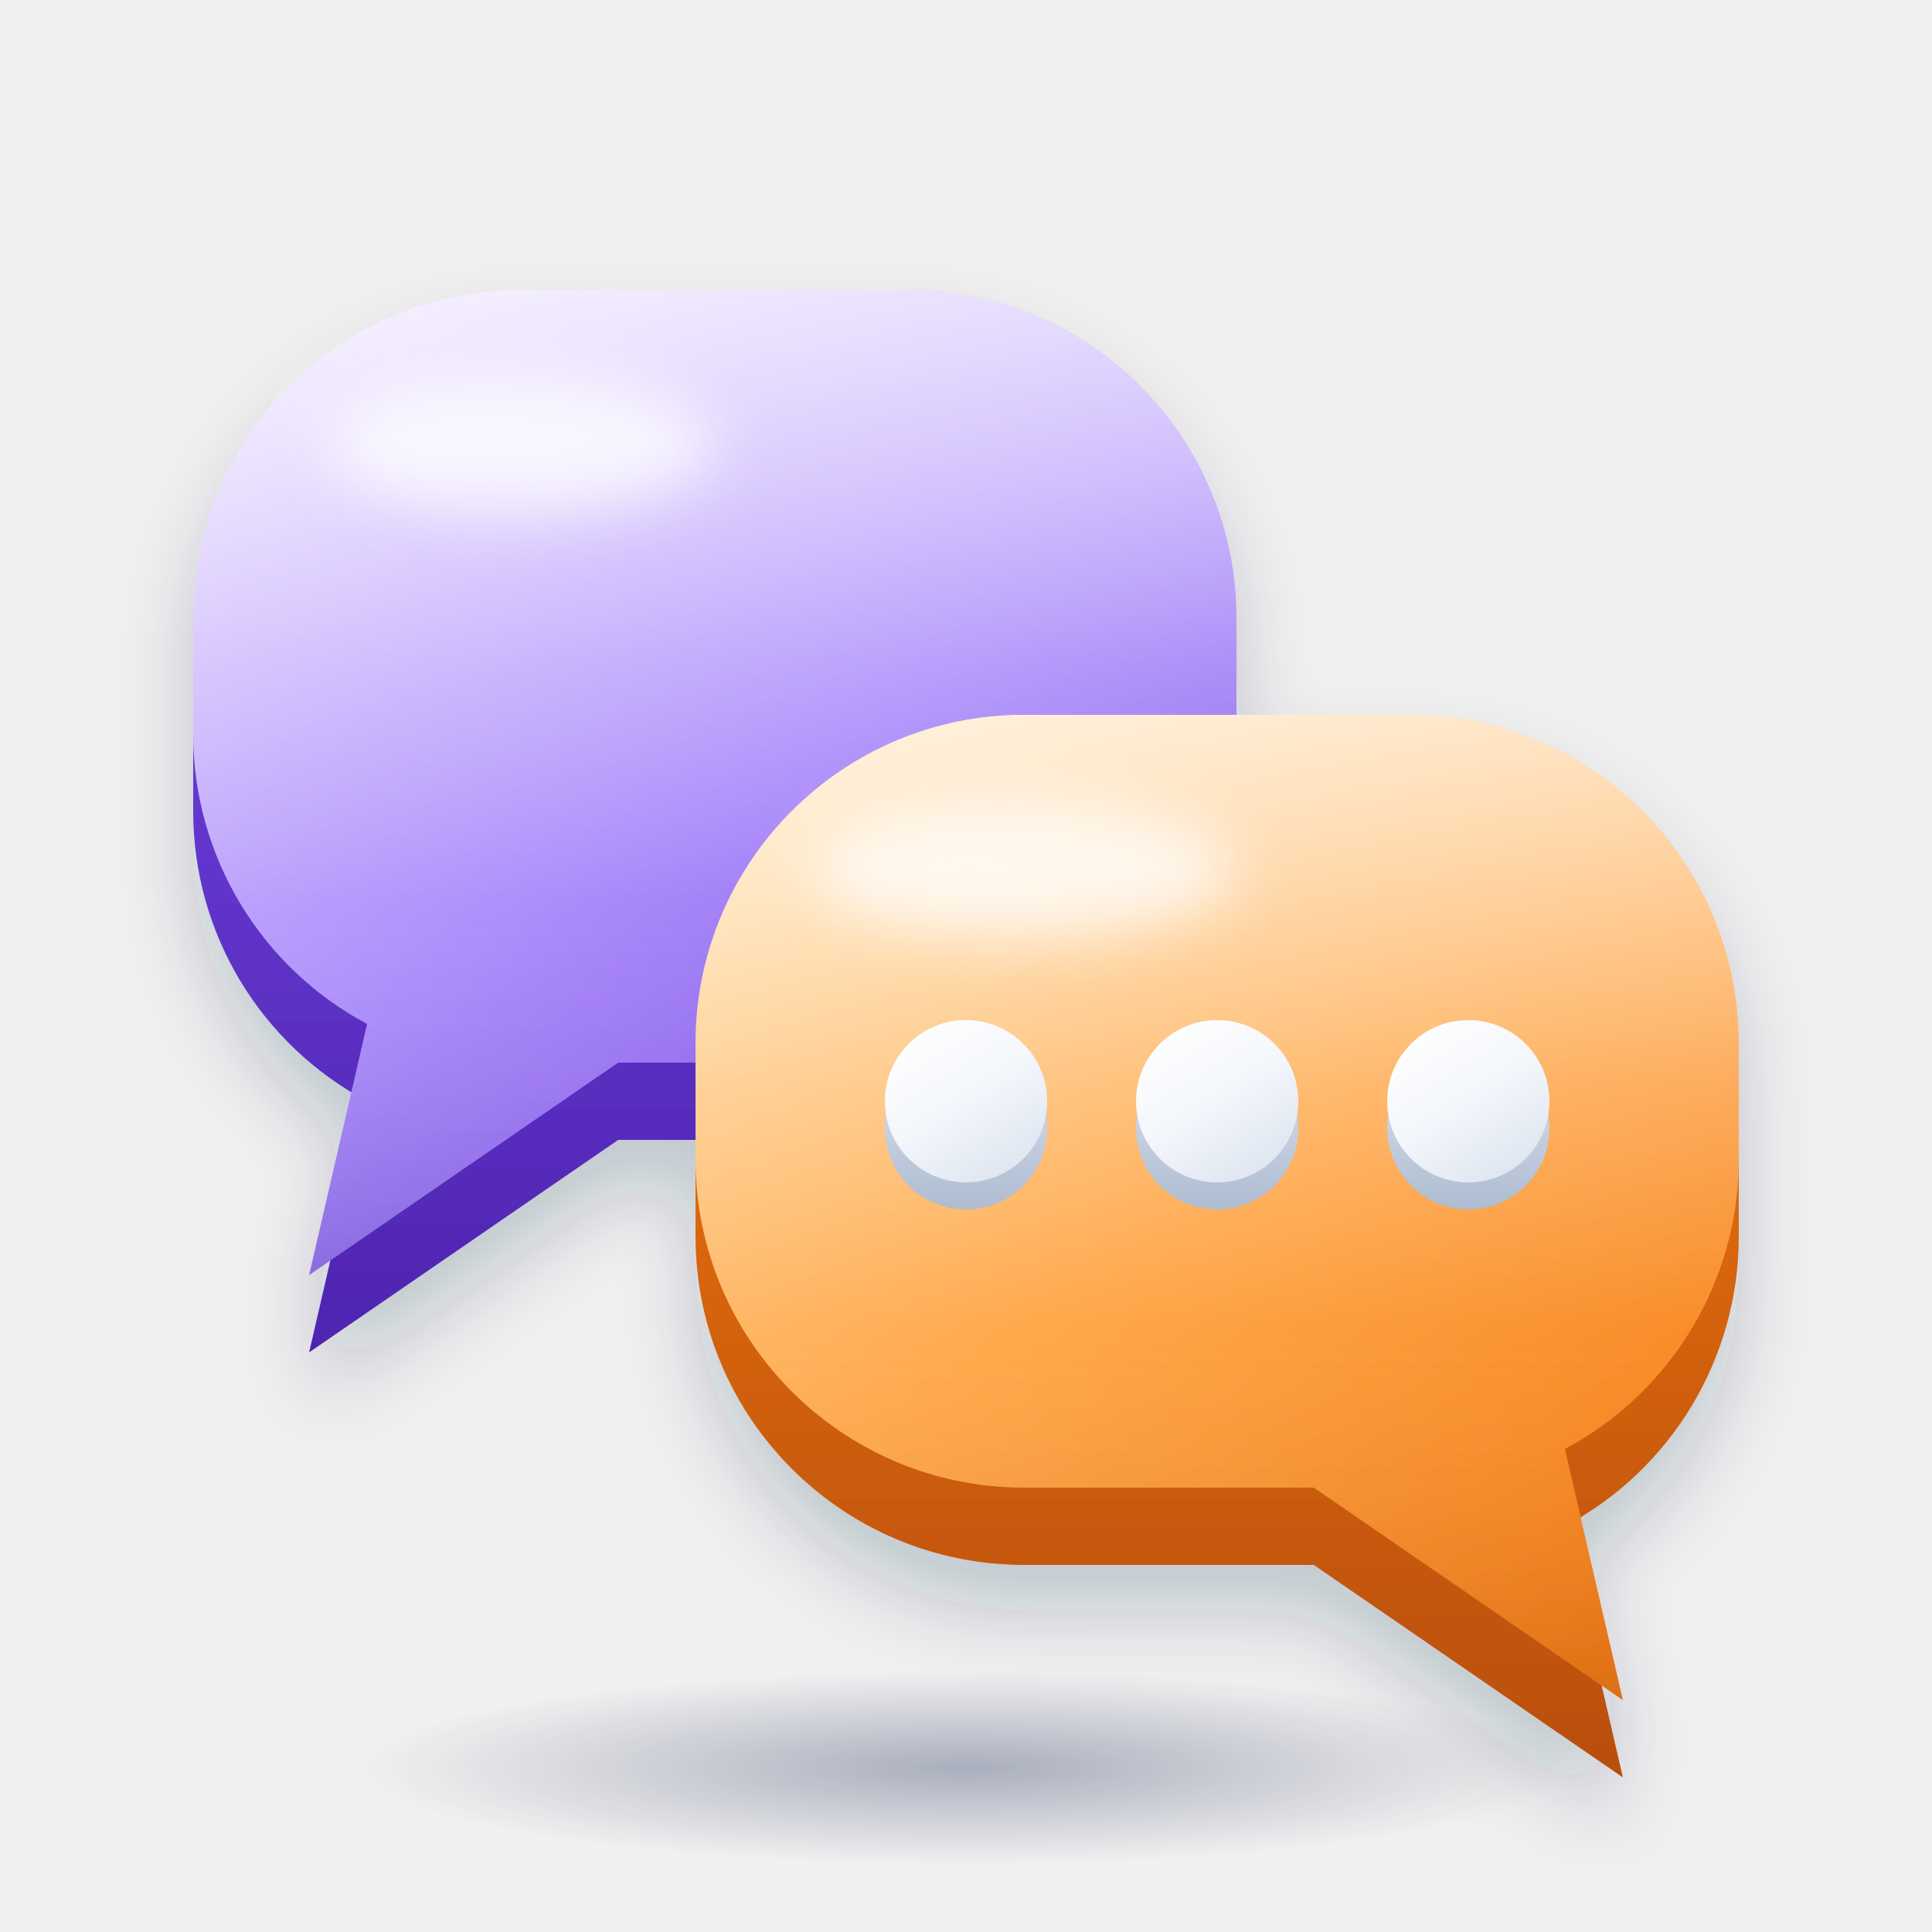
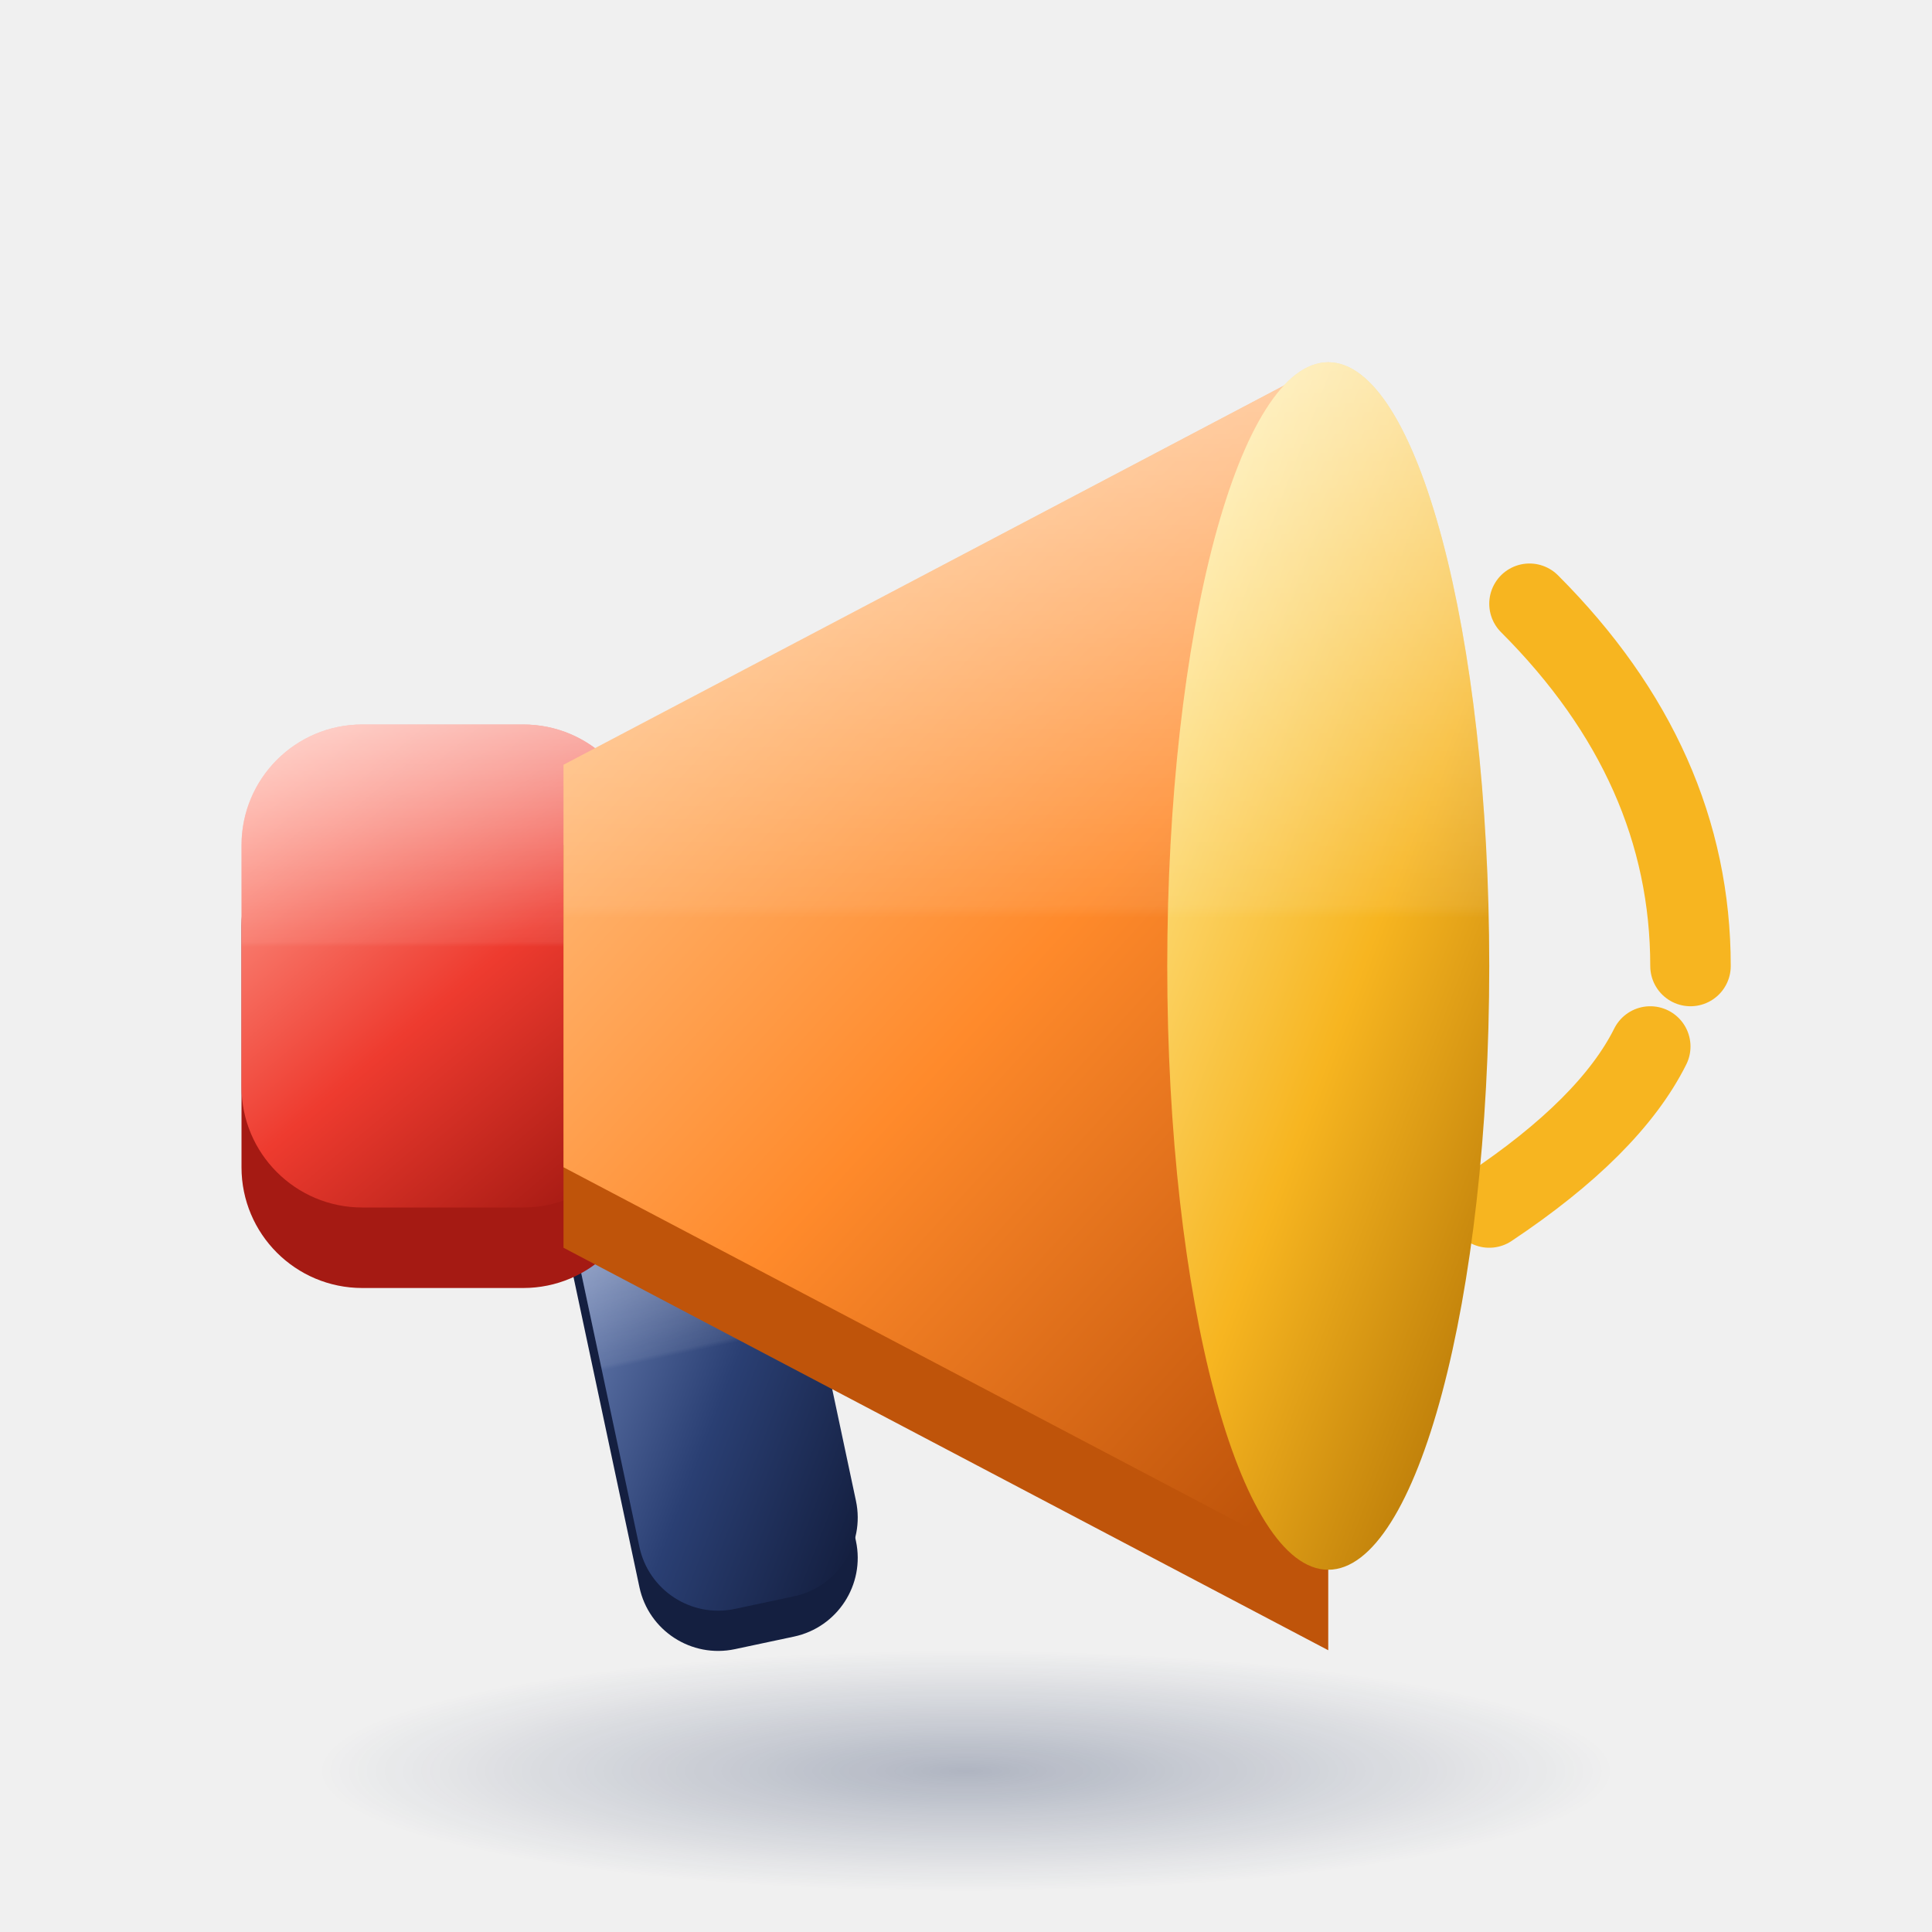
- <svg xmlns="http://www.w3.org/2000/svg" viewBox="0 0 100 100" width="100" height="100">
+ <svg xmlns="http://www.w3.org/2000/svg" viewBox="0 0 96 96" width="96" height="96">
  <defs>
-     <linearGradient id="orange" x1=".18" y1="0" x2=".82" y2="1">
-       <stop offset="0" stop-color="#FFDDA8" />
-       <stop offset=".5" stop-color="#FFA94D" />
-       <stop offset="1" stop-color="#F47A12" />
+     <linearGradient id="gloss" x1="0" y1="0" x2="0" y2="1">
+       <stop offset="0" stop-color="#fff" stop-opacity="0.55" />
+       <stop offset="0.45" stop-color="#fff" stop-opacity="0.08" />
+       <stop offset="0.46" stop-color="#fff" stop-opacity="0" />
    </linearGradient>
-     <linearGradient id="orangeS" x1="0" y1="0" x2="0" y2="1">
-       <stop offset="0" stop-color="#F47A12" />
-       <stop offset="1" stop-color="#B84E08" />
+     <radialGradient id="shadow" cx="0.5" cy="0.5" r="0.5">
+       <stop offset="0" stop-color="#0B1E4A" stop-opacity="0.28" />
+       <stop offset="1" stop-color="#0B1E4A" stop-opacity="0" />
+     </radialGradient>
+     <linearGradient id="g1" x1="0.15" y1="0" x2="0.85" y2="1">
+       <stop offset="0" stop-color="#7389BC" />
+       <stop offset="0.55" stop-color="#2A3F73" />
+       <stop offset="1" stop-color="#141F40" />
    </linearGradient>
-     <linearGradient id="purple" x1=".18" y1="0" x2=".82" y2="1">
-       <stop offset="0" stop-color="#E6D9FF" />
-       <stop offset=".5" stop-color="#AE8FFB" />
-       <stop offset="1" stop-color="#7546E8" />
+     <linearGradient id="g2" x1="0.15" y1="0" x2="0.85" y2="1">
+       <stop offset="0" stop-color="#FFA394" />
+       <stop offset="0.55" stop-color="#EE3B2F" />
+       <stop offset="1" stop-color="#A51A13" />
    </linearGradient>
-     <linearGradient id="purpleS" x1="0" y1="0" x2="0" y2="1">
-       <stop offset="0" stop-color="#7546E8" />
-       <stop offset="1" stop-color="#4E24AF" />
+     <linearGradient id="g3" x1="0.15" y1="0" x2="0.85" y2="1">
+       <stop offset="0" stop-color="#FFCB94" />
+       <stop offset="0.55" stop-color="#FF8A2B" />
+       <stop offset="1" stop-color="#BF540A" />
    </linearGradient>
-     <linearGradient id="white" x1=".18" y1="0" x2=".82" y2="1">
-       <stop offset="0" stop-color="#FFFFFF" />
-       <stop offset=".5" stop-color="#F3F6FB" />
-       <stop offset="1" stop-color="#DCE4EF" />
+     <linearGradient id="g4" x1="0.15" y1="0" x2="0.85" y2="1">
+       <stop offset="0" stop-color="#FFEA9A" />
+       <stop offset="0.55" stop-color="#F7B520" />
+       <stop offset="1" stop-color="#B57606" />
    </linearGradient>
-     <linearGradient id="whiteS" x1="0" y1="0" x2="0" y2="1">
-       <stop offset="0" stop-color="#DCE4EF" />
-       <stop offset="1" stop-color="#AFBCD1" />
-     </linearGradient>
-     <linearGradient id="sheen" x1="0" y1="0" x2="0" y2="1">
-       <stop offset="0" stop-color="#fff" stop-opacity=".62" />
-       <stop offset=".38" stop-color="#fff" stop-opacity=".16" />
-       <stop offset=".62" stop-color="#fff" stop-opacity="0" />
-       <stop offset="1" stop-color="#0b1530" stop-opacity=".10" />
-     </linearGradient>
-     <radialGradient id="gs">
-       <stop offset="0" stop-color="#22305a" stop-opacity=".34" />
-       <stop offset="1" stop-color="#22305a" stop-opacity="0" />
-     </radialGradient>
-     <filter id="ds" x="-20%" y="-20%" width="140%" height="150%">
-       <feDropShadow dx="0" dy="2.4" stdDeviation="2" flood-color="#13234a" flood-opacity=".2" />
-     </filter>
-     <filter id="bl" x="-60%" y="-60%" width="220%" height="220%">
-       <feGaussianBlur stdDeviation="1.5" />
-     </filter>
  </defs>
-   <ellipse cx="50" cy="91.5" rx="31" ry="5" fill="url(#gs)" />
-   <g filter="url(#ds)">
-     <path d="M27 15H47A17 17 0 0 1 64 32V38A17 17 0 0 1 47 55H32L16 66L19 53A17 17 0 0 1 10 38V32A17 17 0 0 1 27 15Z" fill="url(#purpleS)" transform="translate(0 4)" />
-     <path d="M27 15H47A17 17 0 0 1 64 32V38A17 17 0 0 1 47 55H32L16 66L19 53A17 17 0 0 1 10 38V32A17 17 0 0 1 27 15Z" fill="url(#purple)" />
-     <path d="M27 15H47A17 17 0 0 1 64 32V38A17 17 0 0 1 47 55H32L16 66L19 53A17 17 0 0 1 10 38V32A17 17 0 0 1 27 15Z" fill="url(#sheen)" />
-     <ellipse cx="27" cy="23" rx="10" ry="3.5" fill="#fff" opacity="0.75" filter="url(#bl)" />
-     <path d="M53 37H73A17 17 0 0 1 90 54V60A17 17 0 0 1 81 75L84 88L68 77H53A17 17 0 0 1 36 60V54A17 17 0 0 1 53 37Z" fill="url(#orangeS)" transform="translate(0 4)" />
-     <path d="M53 37H73A17 17 0 0 1 90 54V60A17 17 0 0 1 81 75L84 88L68 77H53A17 17 0 0 1 36 60V54A17 17 0 0 1 53 37Z" fill="url(#orange)" />
-     <path d="M53 37H73A17 17 0 0 1 90 54V60A17 17 0 0 1 81 75L84 88L68 77H53A17 17 0 0 1 36 60V54A17 17 0 0 1 53 37Z" fill="url(#sheen)" />
-     <ellipse cx="53" cy="45" rx="11" ry="3.5" fill="#fff" opacity="0.75" filter="url(#bl)" />
-     <path d="M45.80 57a4.2 4.2 0 1 0 8.40 0a4.2 4.2 0 1 0 -8.40 0Z" fill="url(#whiteS)" transform="translate(0 1.4)" />
-     <path d="M45.80 57a4.2 4.2 0 1 0 8.40 0a4.2 4.2 0 1 0 -8.40 0Z" fill="url(#white)" />
-     <path d="M58.80 57a4.2 4.2 0 1 0 8.40 0a4.2 4.2 0 1 0 -8.40 0Z" fill="url(#whiteS)" transform="translate(0 1.4)" />
-     <path d="M58.80 57a4.2 4.2 0 1 0 8.40 0a4.2 4.2 0 1 0 -8.40 0Z" fill="url(#white)" />
-     <path d="M71.80 57a4.2 4.2 0 1 0 8.40 0a4.2 4.2 0 1 0 -8.40 0Z" fill="url(#whiteS)" transform="translate(0 1.4)" />
-     <path d="M71.80 57a4.2 4.2 0 1 0 8.40 0a4.2 4.2 0 1 0 -8.40 0Z" fill="url(#white)" />
+   <ellipse cx="48" cy="88" rx="32" ry="6" fill="url(#shadow)" />
+   <path d="M76 30 Q84 38 84 48 M74 60 Q80 56 82 52" stroke="#F7B520" stroke-width="4" fill="none" stroke-linecap="round" />
+   <g transform="translate(0 2)">
+     <rect x="30" y="56" width="11" height="24" rx="4" fill="#141F40" transform="rotate(-12 35 68)" />
+   </g>
+   <rect x="30" y="56" width="11" height="24" rx="4" fill="url(#g1)" transform="rotate(-12 35 68)" />
+   <g opacity="0.9">
+     <rect x="30" y="56" width="11" height="24" rx="4" fill="url(#gloss)" transform="rotate(-12 35 68)" />
+   </g>
+   <g transform="translate(0 4)">
+     <rect x="12" y="36" width="20" height="24" rx="6" fill="#A51A13" />
+   </g>
+   <rect x="12" y="36" width="20" height="24" rx="6" fill="url(#g2)" />
+   <g opacity="0.9">
+     <rect x="12" y="36" width="20" height="24" rx="6" fill="url(#gloss)" />
+   </g>
+   <g transform="translate(0 4)">
+     <path d="M28 38 L66 18 L66 78 L28 58 Z" fill="#BF540A" />
+   </g>
+   <path d="M28 38 L66 18 L66 78 L28 58 Z" fill="url(#g3)" />
+   <g opacity="0.9">
+     <path d="M28 38 L66 18 L66 78 L28 58 Z" fill="url(#gloss)" />
+   </g>
+   <ellipse cx="66" cy="48" rx="8" ry="30" fill="url(#g4)" />
+   <g opacity="0.9">
+     <ellipse cx="66" cy="48" rx="8" ry="30" fill="url(#gloss)" />
  </g>
</svg>
